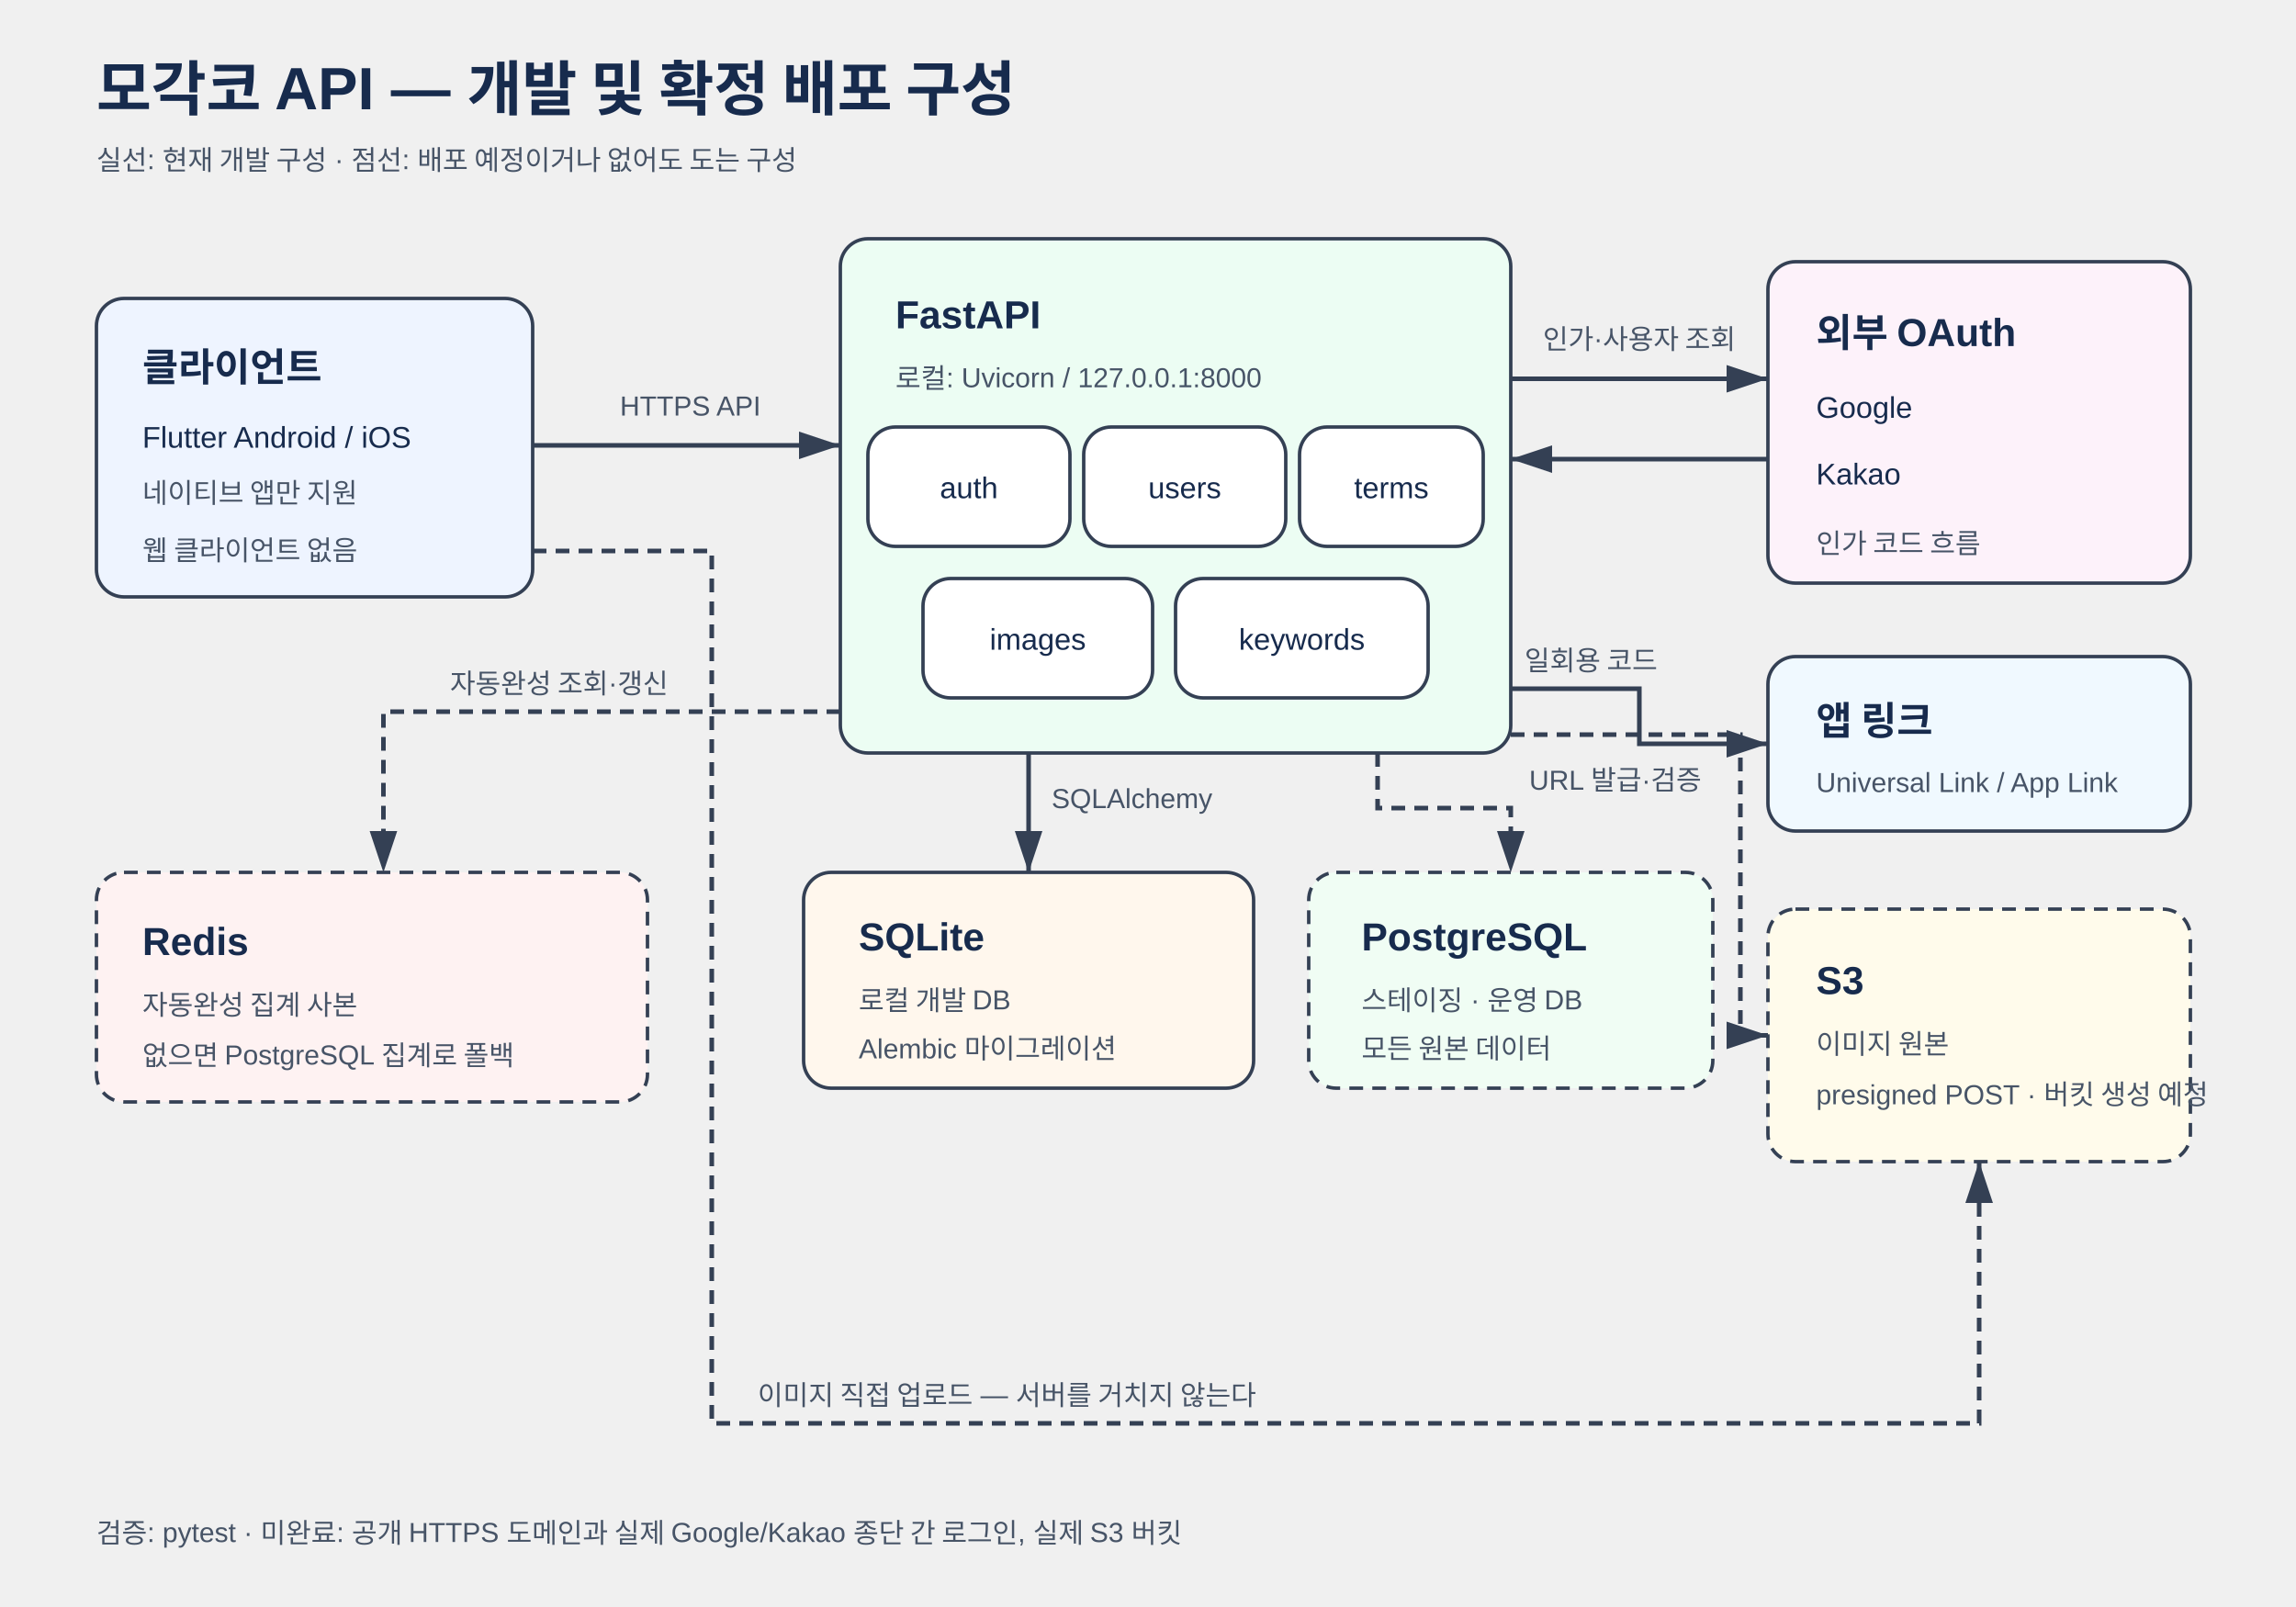
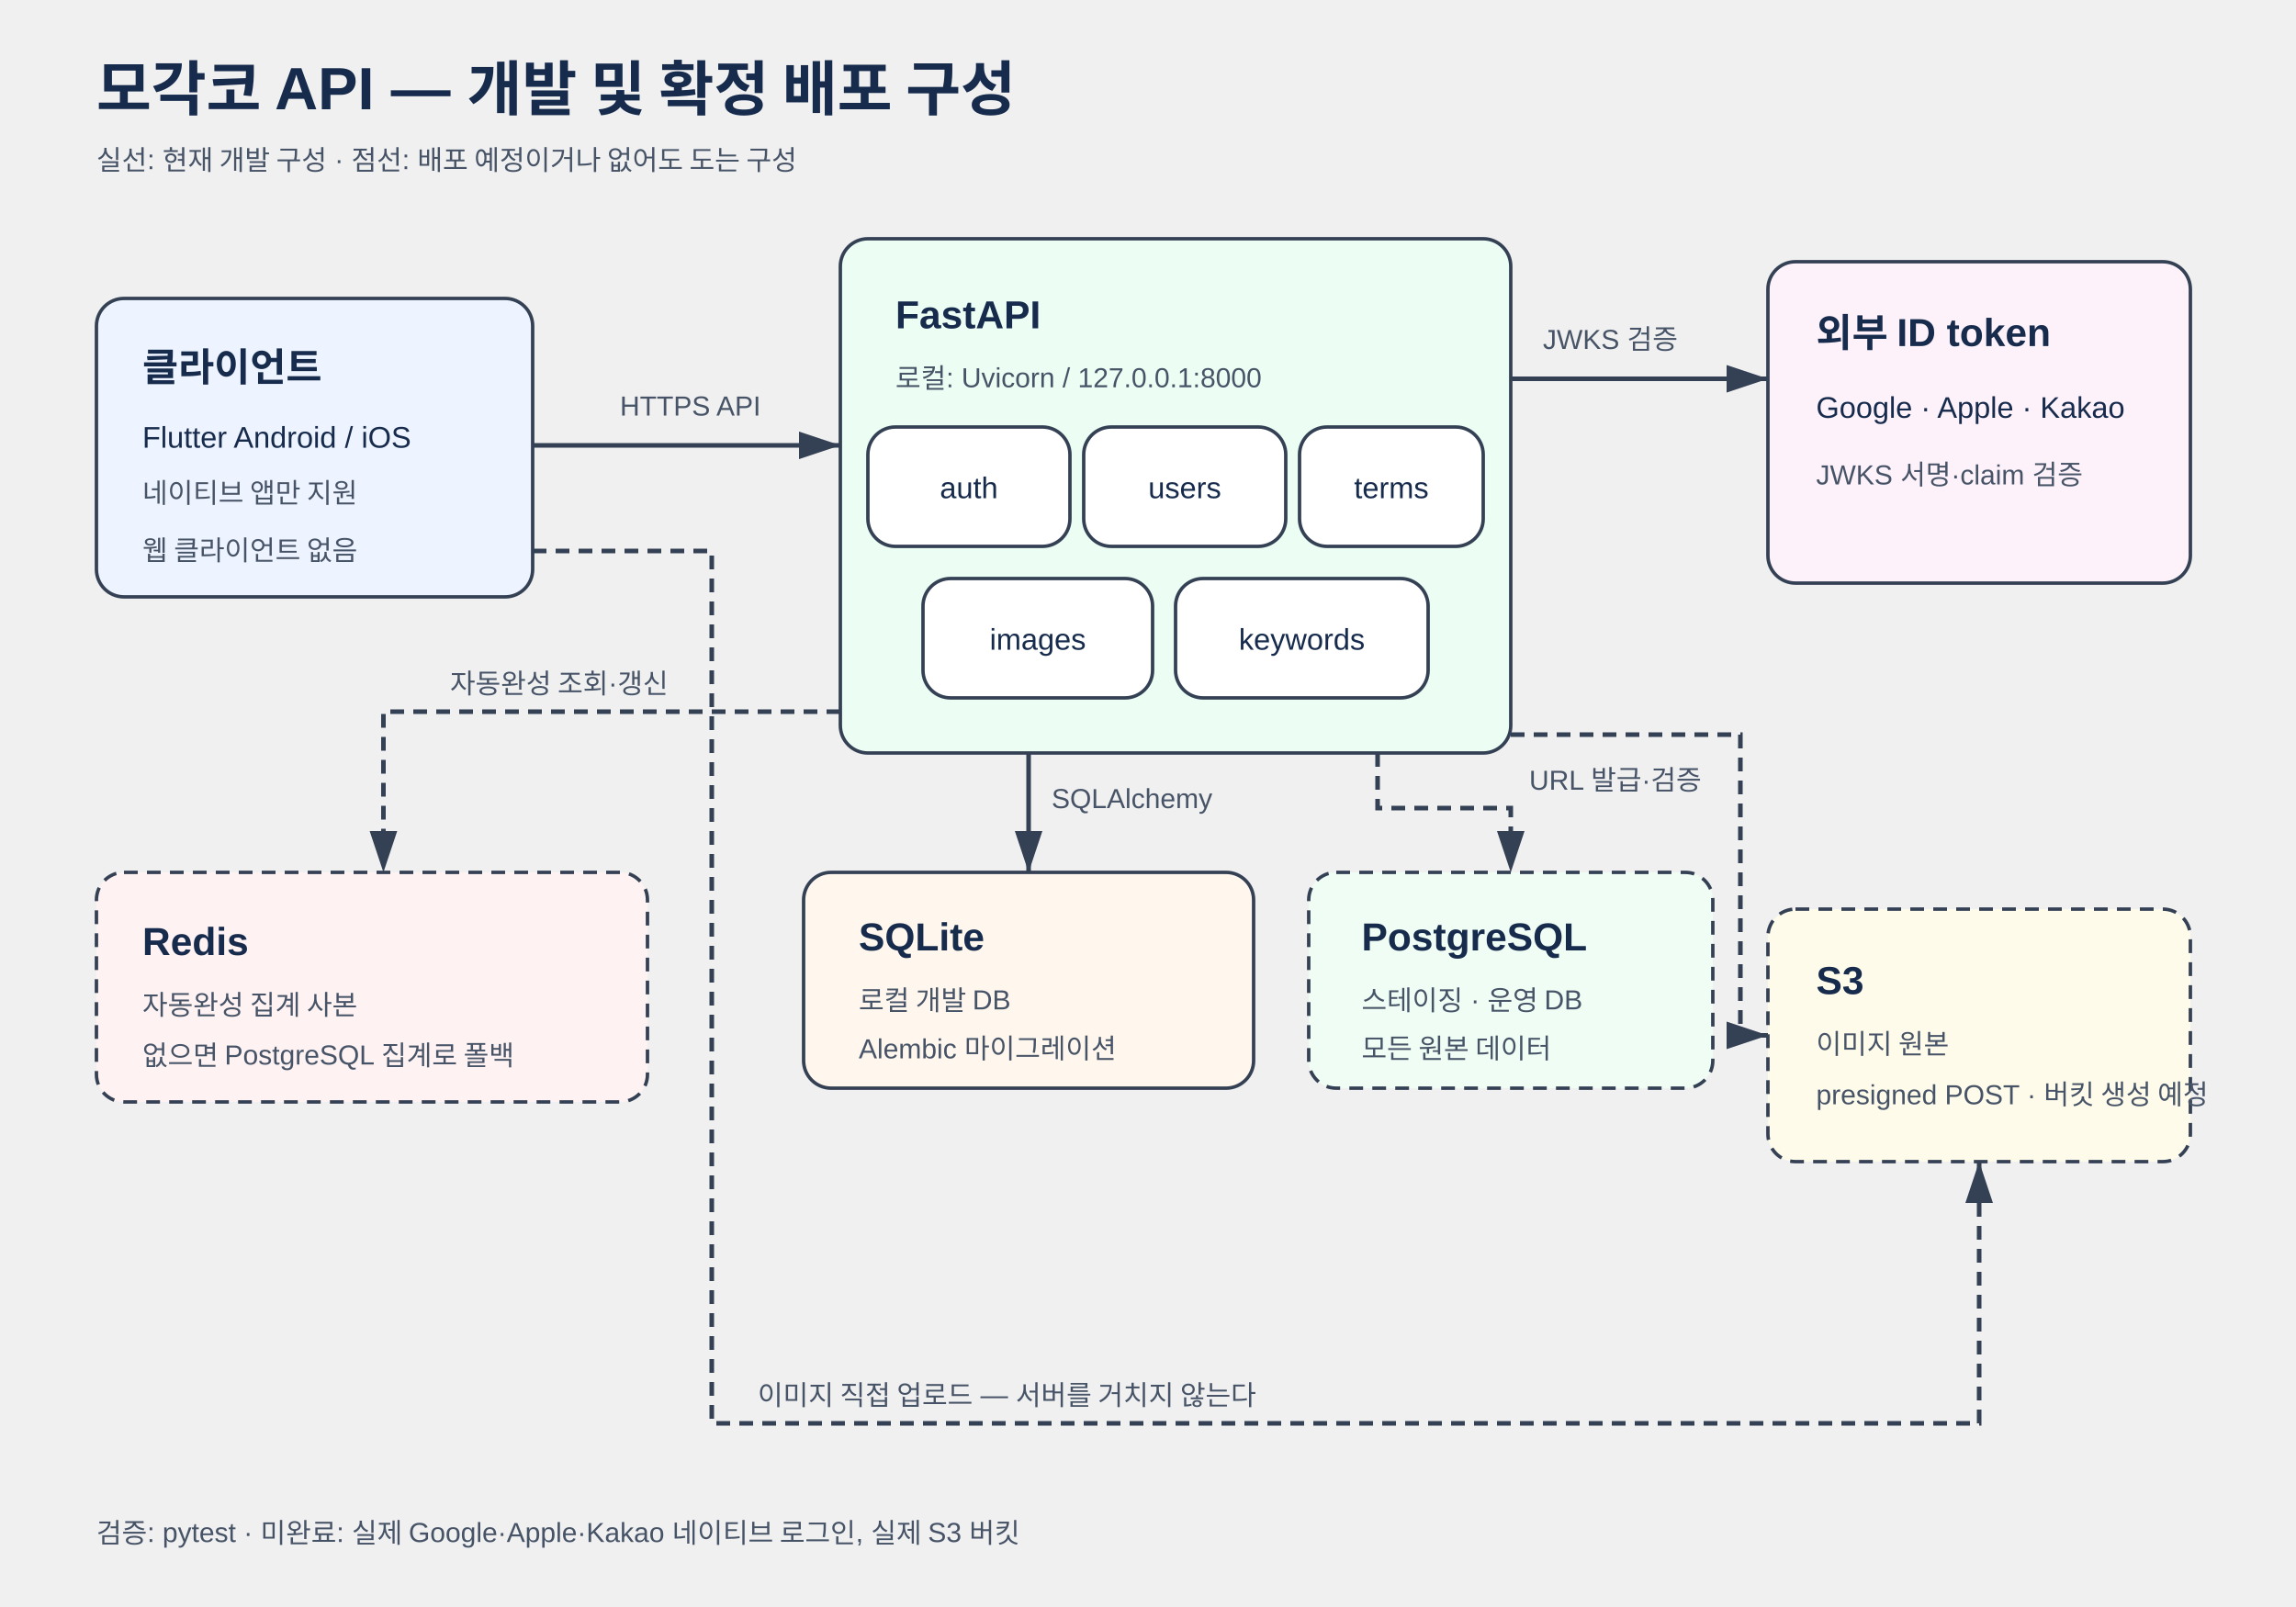
<svg xmlns="http://www.w3.org/2000/svg" width="1000" height="700" viewBox="0 0 1000 700" role="img" aria-labelledby="title desc">
  <defs>
    <marker id="arrow" markerWidth="10" markerHeight="10" refX="9" refY="3" orient="auto">
      <path d="M0,0 L0,6 L9,3 z" fill="#344054" />
    </marker>
  </defs>
  <style>text{font-family:Arial,'Malgun Gothic',sans-serif;fill:#172b4d}.title{font-size:26px;font-weight:700}.label{font-size:17px;font-weight:700}.body{font-size:13px}.c{text-anchor:middle}.small{font-size:12px;fill:#475467}.box{stroke:#344054;stroke-width:1.5;rx:12}.planned{stroke-dasharray:6 4}.line{stroke:#344054;stroke-width:2;fill:none;marker-end:url(#arrow)}.dash{stroke-dasharray:6 4}</style>
  <text x="42" y="48" class="title">모각코 API — 개발 및 확정 배포 구성</text>
  <text x="42" y="74" class="small">실선: 현재 개발 구성 · 점선: 배포 예정이거나 없어도 도는 구성</text>
  <rect x="42" y="130" width="190" height="130" class="box" fill="#eef4ff" />
  <text x="62" y="166" class="label">클라이언트</text>
  <text x="62" y="195" class="body">Flutter Android / iOS</text>
  <text x="62" y="219" class="small">네이티브 앱만 지원</text>
  <text x="62" y="244" class="small">웹 클라이언트 없음</text>
  <rect x="366" y="104" width="292" height="224" class="box" fill="#ecfdf3" />
  <text x="390" y="143" class="label">FastAPI</text>
  <text x="390" y="169" class="small">로컬: Uvicorn / 127.0.0.1:8000</text>
  <rect x="378" y="186" width="88" height="52" class="box" fill="#fff" />
  <text x="422" y="217" class="body c">auth</text>
  <rect x="472" y="186" width="88" height="52" class="box" fill="#fff" />
  <text x="516" y="217" class="body c">users</text>
  <rect x="566" y="186" width="80" height="52" class="box" fill="#fff" />
  <text x="606" y="217" class="body c">terms</text>
  <rect x="402" y="252" width="100" height="52" class="box" fill="#fff" />
  <text x="452" y="283" class="body c">images</text>
  <rect x="512" y="252" width="110" height="52" class="box" fill="#fff" />
  <text x="567" y="283" class="body c">keywords</text>
  <rect x="42" y="380" width="240" height="100" class="box planned" fill="#fef2f2" />
  <text x="62" y="416" class="label">Redis</text>
  <text x="62" y="442" class="small">자동완성 집계 사본</text>
  <text x="62" y="464" class="small">없으면 PostgreSQL 집계로 폴백</text>
  <rect x="350" y="380" width="196" height="94" class="box" fill="#fff7ed" />
  <text x="374" y="414" class="label">SQLite</text>
  <text x="374" y="440" class="small">로컬 개발 DB</text>
  <text x="374" y="461" class="small">Alembic 마이그레이션</text>
  <rect x="570" y="380" width="176" height="94" class="box planned" fill="#f0fdf4" />
  <text x="593" y="414" class="label">PostgreSQL</text>
  <text x="593" y="440" class="small">스테이징 · 운영 DB</text>
  <text x="593" y="461" class="small">모든 원본 데이터</text>
  <rect x="770" y="114" width="184" height="140" class="box" fill="#fdf2fa" />
-   <text x="791" y="151" class="label">외부 OAuth</text>
-   <text x="791" y="182" class="body">Google</text>
-   <text x="791" y="211" class="body">Kakao</text>
-   <text x="791" y="241" class="small">인가 코드 흐름</text>
-   <rect x="770" y="286" width="184" height="76" class="box" fill="#f0f9ff" />
-   <text x="791" y="320" class="label">앱 링크</text>
-   <text x="791" y="345" class="small">Universal Link / App Link</text>
+   <text x="791" y="151" class="label">외부 ID token</text>
+   <text x="791" y="182" class="body">Google · Apple · Kakao</text>
+   <text x="791" y="211" class="small">JWKS 서명·claim 검증</text>
  <rect x="770" y="396" width="184" height="110" class="box planned" fill="#fffbeb" />
  <text x="791" y="433" class="label">S3</text>
  <text x="791" y="459" class="small">이미지 원본</text>
  <text x="791" y="481" class="small">presigned POST · 버킷 생성 예정</text>
  <path d="M232 194 H366" class="line" />
  <text x="270" y="181" class="small">HTTPS API</text>
  <path d="M658 165 H770" class="line" />
-   <path d="M770 200 H658" class="line" />
-   <text x="672" y="152" class="small">인가·사용자 조회</text>
-   <path d="M658 300 H714 V324 H770" class="line" />
-   <text x="664" y="292" class="small">일회용 코드</text>
+   <text x="672" y="152" class="small">JWKS 검증</text>
  <path d="M448 328 V380" class="line" />
  <text x="458" y="352" class="small">SQLAlchemy</text>
  <path d="M600 328 V352 H658 V380" class="line dash" />
  <path d="M366 310 H167 V380" class="line dash" />
  <text x="196" y="302" class="small">자동완성 조회·갱신</text>
  <path d="M658 320 H758 V451 H770" class="line dash" />
  <text x="666" y="344" class="small">URL 발급·검증</text>
  <path d="M232 240 H310 V620 H862 V506" class="line dash" />
  <text x="330" y="612" class="small">이미지 직접 업로드 — 서버를 거치지 않는다</text>
-   <text x="42" y="672" class="small">검증: pytest · 미완료: 공개 HTTPS 도메인과 실제 Google/Kakao 종단 간 로그인, 실제 S3 버킷</text>
+   <text x="42" y="672" class="small">검증: pytest · 미완료: 실제 Google·Apple·Kakao 네이티브 로그인, 실제 S3 버킷</text>
</svg>
